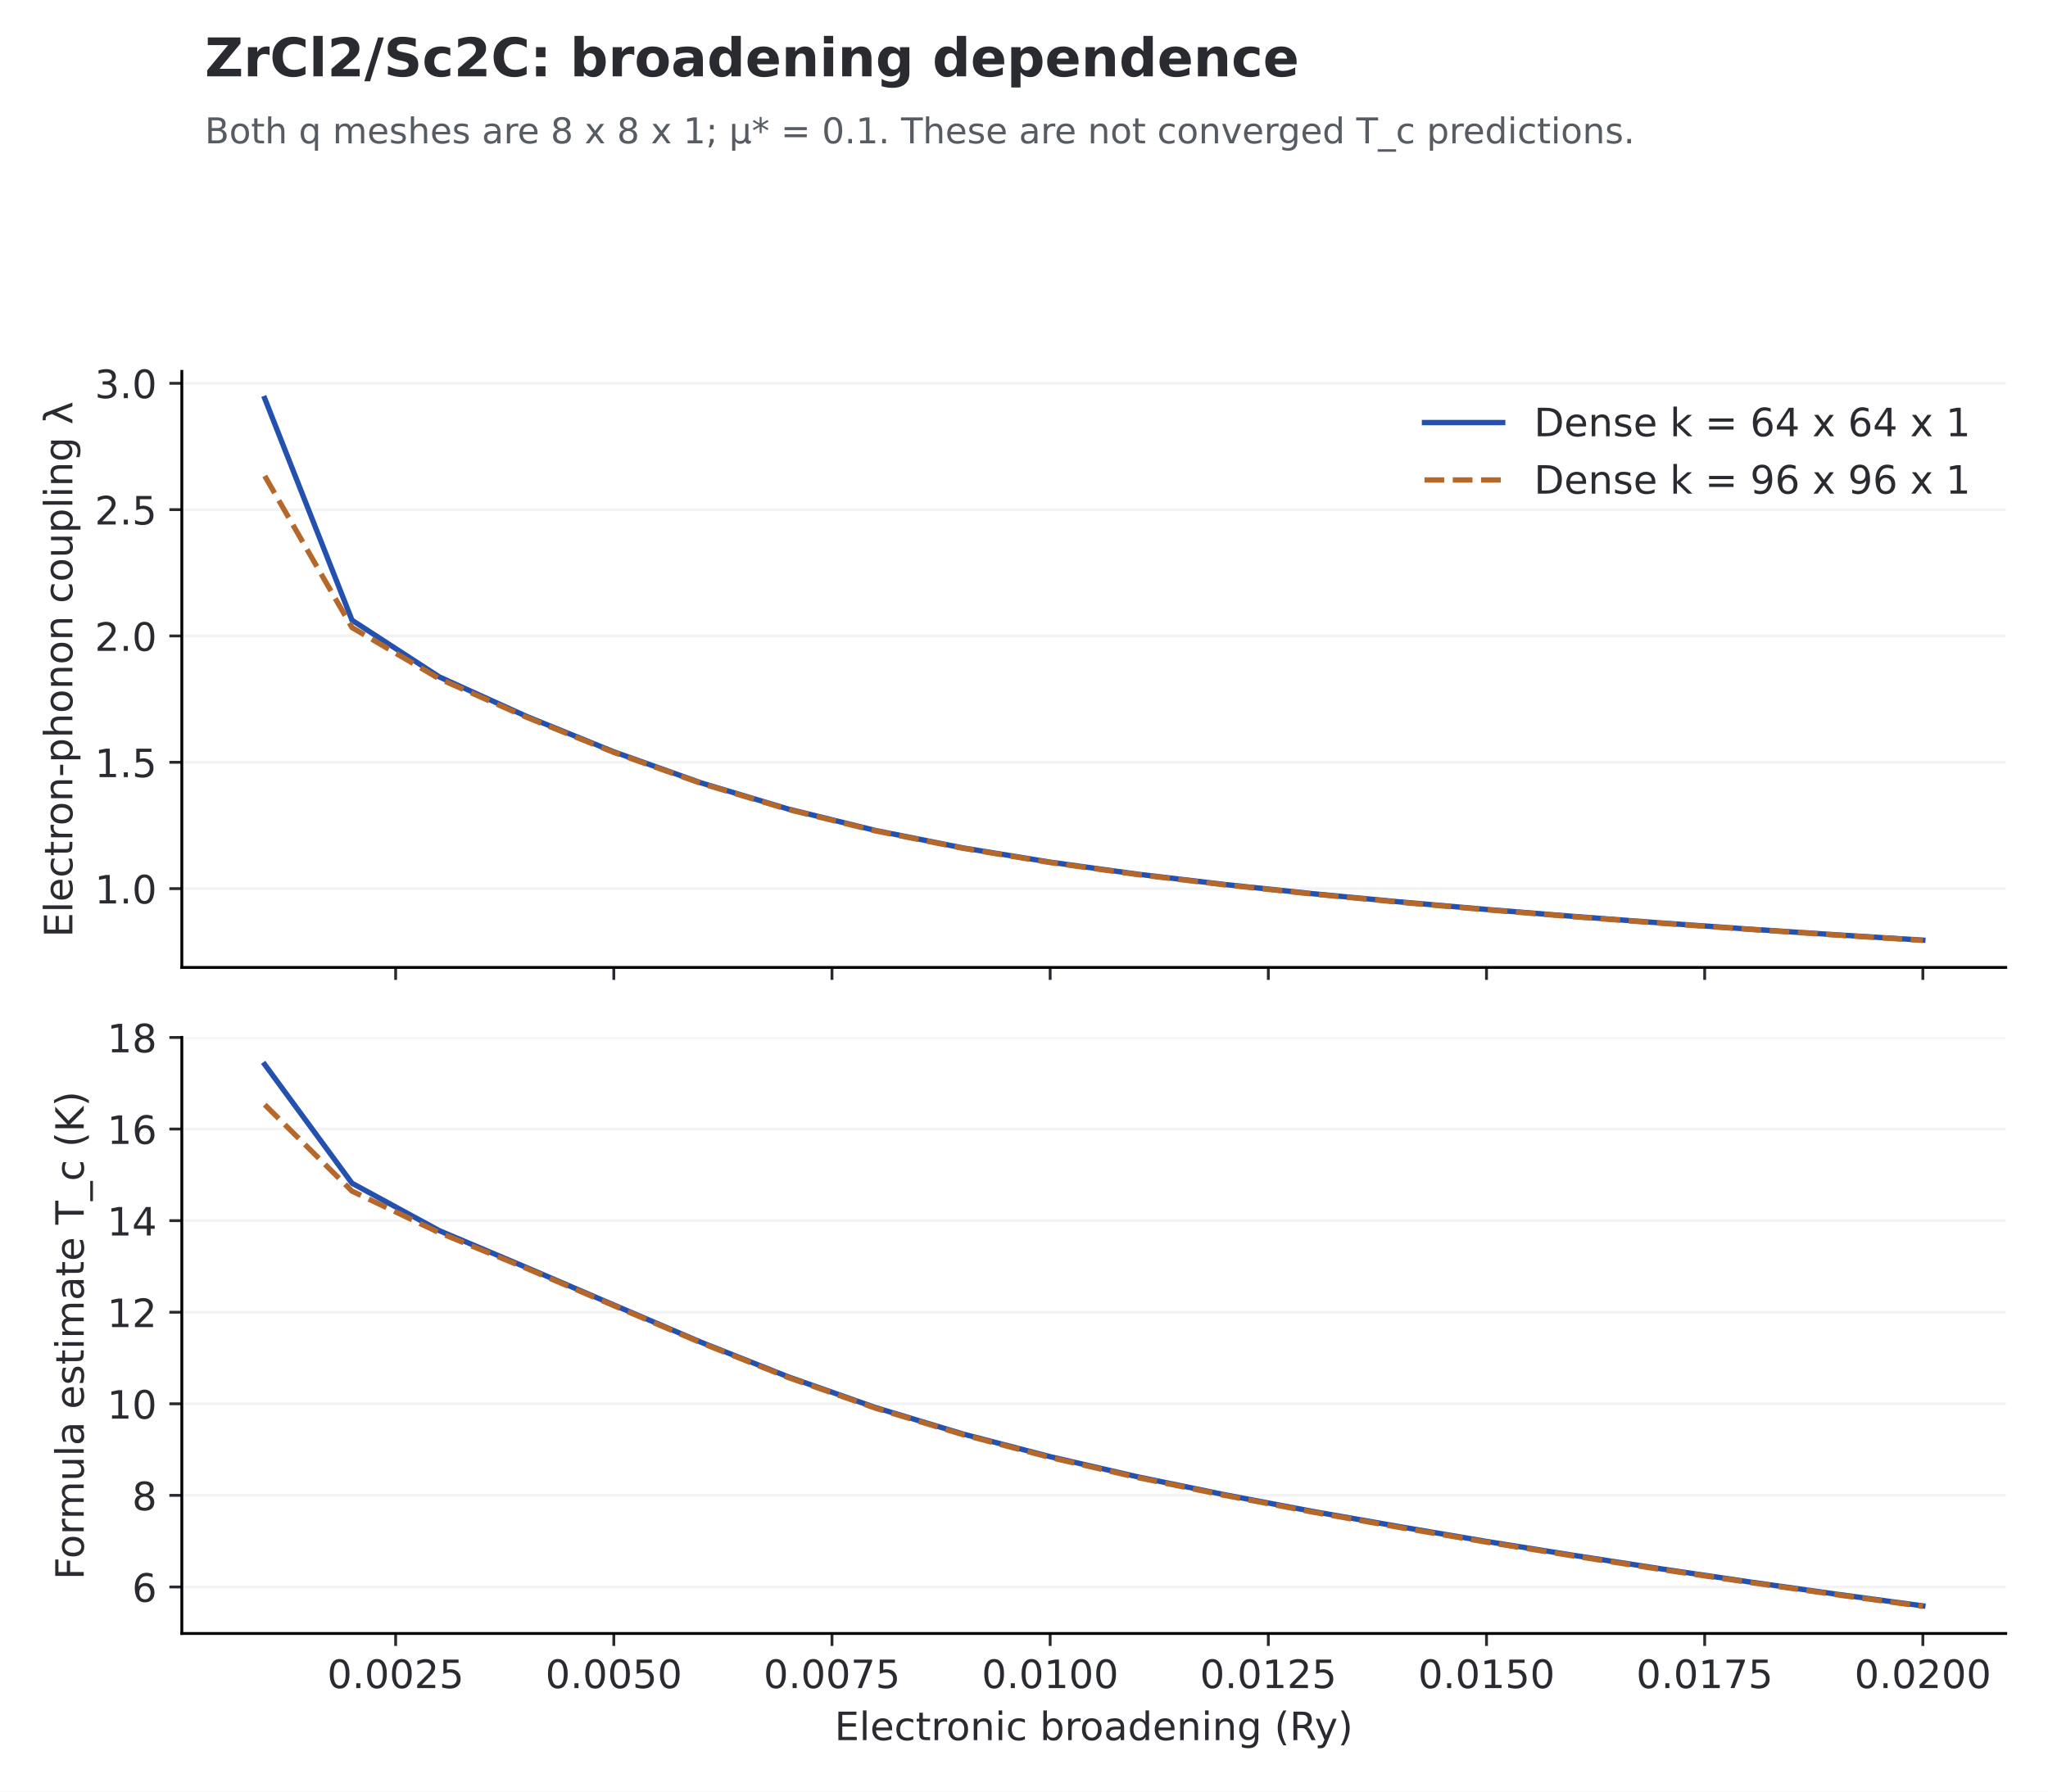
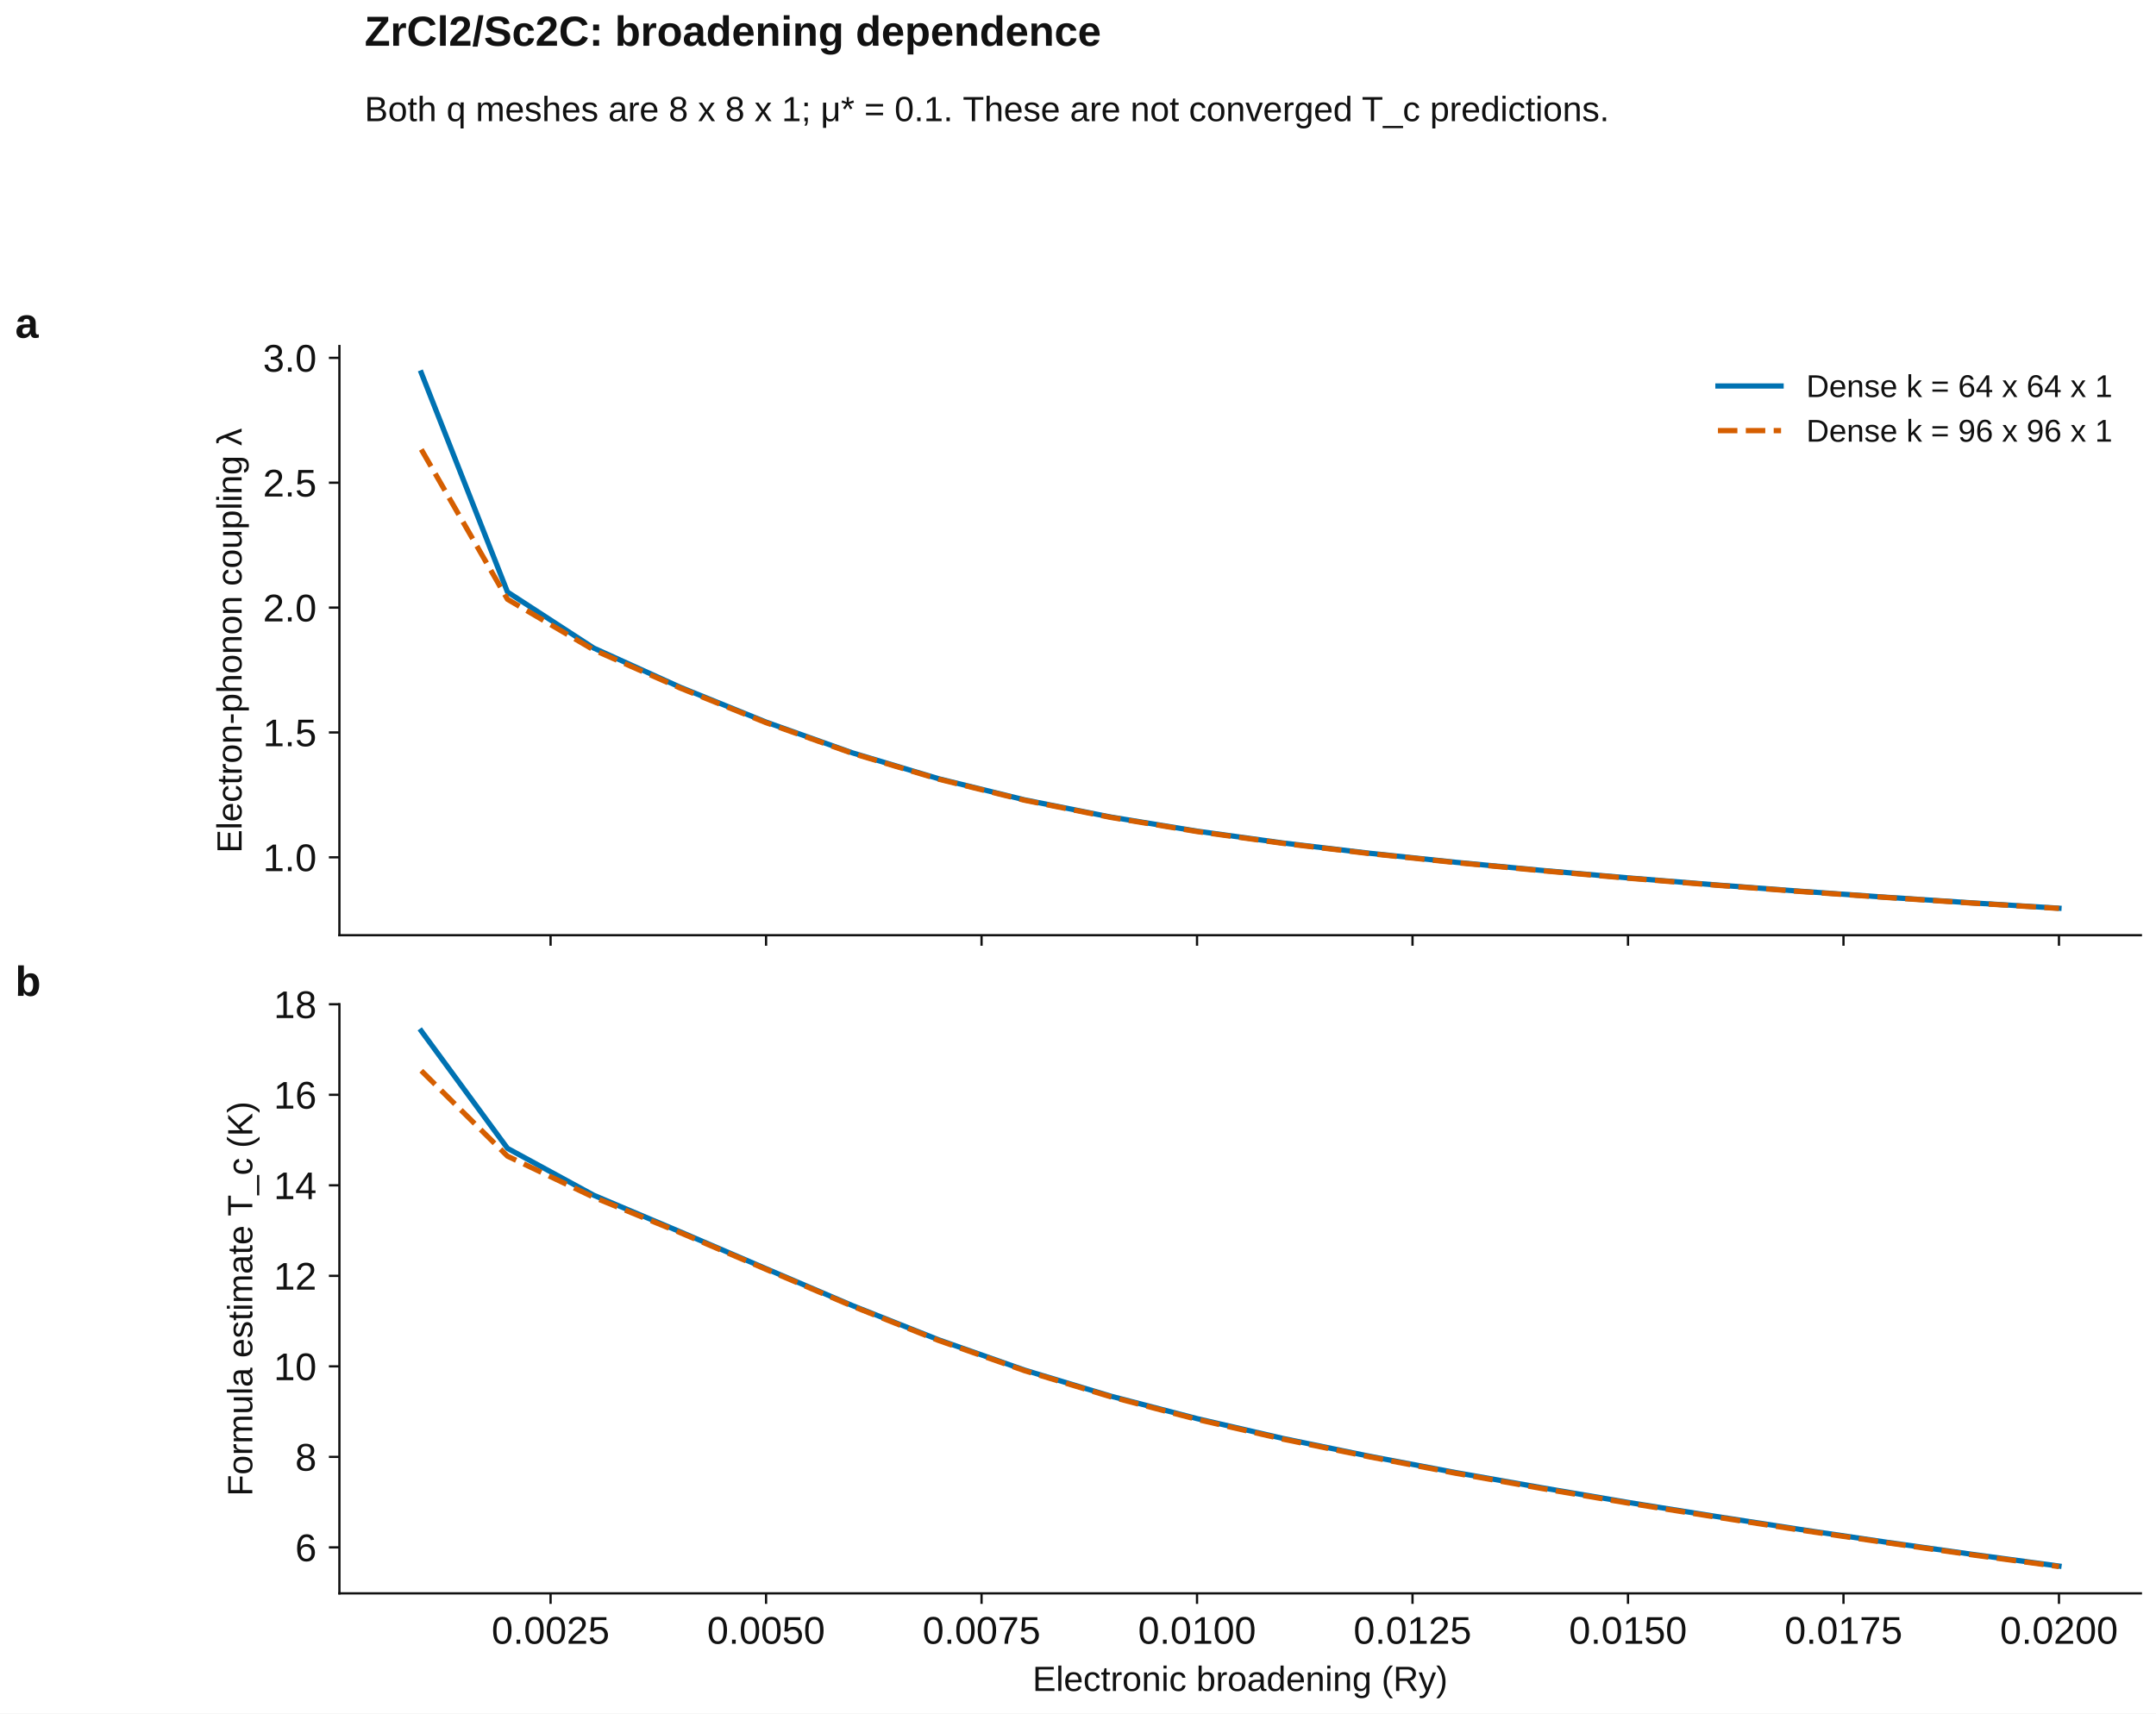
- <svg xmlns="http://www.w3.org/2000/svg" xmlns:xlink="http://www.w3.org/1999/xlink" width="576pt" height="504pt" viewBox="0 0 576 504" version="1.1">
+ <svg xmlns="http://www.w3.org/2000/svg" xmlns:xlink="http://www.w3.org/1999/xlink" width="614.806pt" height="488.744pt" viewBox="0 0 614.806 488.744" version="1.1">
  <defs>
    <style type="text/css">*{stroke-linejoin: round; stroke-linecap: butt}</style>
  </defs>
  <g id="figure_1">
    <g id="patch_1">
-       <path d="M 0 504  L 576 504  L 576 0  L 0 0  z " style="fill: #ffffff" />
+       <path d="M 0 488.744  L 614.806 488.744  L 614.806 0  L 0 0  z " style="fill: #ffffff" />
    </g>
    <g id="axes_1">
      <g id="patch_2">
-         <path d="M 51.14 272.156  L 564.12 272.156  L 564.12 104.468  L 51.14 104.468  z " style="fill: #ffffff" />
+         <path d="M 96.786 266.755  L 610.486 266.755  L 610.486 98.708  L 96.786 98.708  z " style="fill: #ffffff" />
      </g>
      <g id="matplotlib.axis_1">
        <g id="xtick_1">
          <g id="line2d_1">
            <defs>
-               <path id="m6ff7d312c9" d="M 0 0  L 0 3.5  " style="stroke: #292b30; stroke-width: 0.8" />
+               <path id="mc4d2952eec" d="M 0 0  L 0 3  " style="stroke: #111111; stroke-width: 0.65" />
            </defs>
            <g>
-               <use xlink:href="#m6ff7d312c9" x="111.274" y="272.156" style="fill: #292b30; stroke: #292b30; stroke-width: 0.8" />
+               <use xlink:href="#mc4d2952eec" x="157.004" y="266.755" style="fill: #111111; stroke: #111111; stroke-width: 0.65" />
            </g>
          </g>
        </g>
        <g id="xtick_2">
          <g id="line2d_2">
            <g>
-               <use xlink:href="#m6ff7d312c9" x="172.635" y="272.156" style="fill: #292b30; stroke: #292b30; stroke-width: 0.8" />
+               <use xlink:href="#mc4d2952eec" x="218.452" y="266.755" style="fill: #111111; stroke: #111111; stroke-width: 0.65" />
            </g>
          </g>
        </g>
        <g id="xtick_3">
          <g id="line2d_3">
            <g>
-               <use xlink:href="#m6ff7d312c9" x="233.997" y="272.156" style="fill: #292b30; stroke: #292b30; stroke-width: 0.8" />
+               <use xlink:href="#mc4d2952eec" x="279.899" y="266.755" style="fill: #111111; stroke: #111111; stroke-width: 0.65" />
            </g>
          </g>
        </g>
        <g id="xtick_4">
          <g id="line2d_4">
            <g>
-               <use xlink:href="#m6ff7d312c9" x="295.358" y="272.156" style="fill: #292b30; stroke: #292b30; stroke-width: 0.8" />
+               <use xlink:href="#mc4d2952eec" x="341.347" y="266.755" style="fill: #111111; stroke: #111111; stroke-width: 0.65" />
            </g>
          </g>
        </g>
        <g id="xtick_5">
          <g id="line2d_5">
            <g>
-               <use xlink:href="#m6ff7d312c9" x="356.719" y="272.156" style="fill: #292b30; stroke: #292b30; stroke-width: 0.8" />
+               <use xlink:href="#mc4d2952eec" x="402.794" y="266.755" style="fill: #111111; stroke: #111111; stroke-width: 0.65" />
            </g>
          </g>
        </g>
        <g id="xtick_6">
          <g id="line2d_6">
            <g>
-               <use xlink:href="#m6ff7d312c9" x="418.08" y="272.156" style="fill: #292b30; stroke: #292b30; stroke-width: 0.8" />
+               <use xlink:href="#mc4d2952eec" x="464.241" y="266.755" style="fill: #111111; stroke: #111111; stroke-width: 0.65" />
            </g>
          </g>
        </g>
        <g id="xtick_7">
          <g id="line2d_7">
            <g>
-               <use xlink:href="#m6ff7d312c9" x="479.441" y="272.156" style="fill: #292b30; stroke: #292b30; stroke-width: 0.8" />
+               <use xlink:href="#mc4d2952eec" x="525.689" y="266.755" style="fill: #111111; stroke: #111111; stroke-width: 0.65" />
            </g>
          </g>
        </g>
        <g id="xtick_8">
          <g id="line2d_8">
            <g>
-               <use xlink:href="#m6ff7d312c9" x="540.803" y="272.156" style="fill: #292b30; stroke: #292b30; stroke-width: 0.8" />
+               <use xlink:href="#mc4d2952eec" x="587.136" y="266.755" style="fill: #111111; stroke: #111111; stroke-width: 0.65" />
            </g>
          </g>
        </g>
      </g>
      <g id="matplotlib.axis_2">
        <g id="ytick_1">
          <g id="line2d_9">
-             <path d="M 51.14 249.985  L 564.12 249.985  " clip-path="url(#p58e2e275a6)" style="fill: none; stroke: #b0b0b0; stroke-opacity: 0.16; stroke-width: 0.8; stroke-linecap: square" />
-           </g>
+             <defs>
+               <path id="mfc6f6d7511" d="M 0 0  L -3 0  " style="stroke: #111111; stroke-width: 0.65" />
+             </defs>
+             <g>
+               <use xlink:href="#mfc6f6d7511" x="96.786" y="244.537" style="fill: #111111; stroke: #111111; stroke-width: 0.65" />
+             </g>
+           </g>
+           <g id="text_1">
+             <text style="font-size: 11px; font-family: 'Arial', 'DejaVu Sans'; text-anchor: end; fill: #111111" x="90.286" y="248.474" transform="rotate(-0 90.286 248.4743)">1.0</text>
+           </g>
+         </g>
+         <g id="ytick_2">
          <g id="line2d_10">
-             <defs>
-               <path id="m3fbf83dde0" d="M 0 0  L -3.5 0  " style="stroke: #292b30; stroke-width: 0.8" />
-             </defs>
-             <g>
-               <use xlink:href="#m3fbf83dde0" x="51.14" y="249.985" style="fill: #292b30; stroke: #292b30; stroke-width: 0.8" />
-             </g>
-           </g>
-           <g id="text_1">
-             <text style="font-size: 11px; font-family: 'DejaVu Sans'; text-anchor: end; fill: #292b30" x="44.14" y="254.164" transform="rotate(-0 44.14 254.1642)">1.0</text>
-           </g>
-         </g>
-         <g id="ytick_2">
+             <g>
+               <use xlink:href="#mfc6f6d7511" x="96.786" y="208.921" style="fill: #111111; stroke: #111111; stroke-width: 0.65" />
+             </g>
+           </g>
+           <g id="text_2">
+             <text style="font-size: 11px; font-family: 'Arial', 'DejaVu Sans'; text-anchor: end; fill: #111111" x="90.286" y="212.858" transform="rotate(-0 90.286 212.8581)">1.5</text>
+           </g>
+         </g>
+         <g id="ytick_3">
          <g id="line2d_11">
-             <path d="M 51.14 214.445  L 564.12 214.445  " clip-path="url(#p58e2e275a6)" style="fill: none; stroke: #b0b0b0; stroke-opacity: 0.16; stroke-width: 0.8; stroke-linecap: square" />
-           </g>
+             <g>
+               <use xlink:href="#mfc6f6d7511" x="96.786" y="173.305" style="fill: #111111; stroke: #111111; stroke-width: 0.65" />
+             </g>
+           </g>
+           <g id="text_3">
+             <text style="font-size: 11px; font-family: 'Arial', 'DejaVu Sans'; text-anchor: end; fill: #111111" x="90.286" y="177.242" transform="rotate(-0 90.286 177.2419)">2.0</text>
+           </g>
+         </g>
+         <g id="ytick_4">
          <g id="line2d_12">
            <g>
-               <use xlink:href="#m3fbf83dde0" x="51.14" y="214.445" style="fill: #292b30; stroke: #292b30; stroke-width: 0.8" />
-             </g>
-           </g>
-           <g id="text_2">
-             <text style="font-size: 11px; font-family: 'DejaVu Sans'; text-anchor: end; fill: #292b30" x="44.14" y="218.624" transform="rotate(-0 44.14 218.6243)">1.5</text>
-           </g>
-         </g>
-         <g id="ytick_3">
+               <use xlink:href="#mfc6f6d7511" x="96.786" y="137.689" style="fill: #111111; stroke: #111111; stroke-width: 0.65" />
+             </g>
+           </g>
+           <g id="text_4">
+             <text style="font-size: 11px; font-family: 'Arial', 'DejaVu Sans'; text-anchor: end; fill: #111111" x="90.286" y="141.626" transform="rotate(-0 90.286 141.6257)">2.5</text>
+           </g>
+         </g>
+         <g id="ytick_5">
          <g id="line2d_13">
-             <path d="M 51.14 178.905  L 564.12 178.905  " clip-path="url(#p58e2e275a6)" style="fill: none; stroke: #b0b0b0; stroke-opacity: 0.16; stroke-width: 0.8; stroke-linecap: square" />
-           </g>
-           <g id="line2d_14">
-             <g>
-               <use xlink:href="#m3fbf83dde0" x="51.14" y="178.905" style="fill: #292b30; stroke: #292b30; stroke-width: 0.8" />
-             </g>
-           </g>
-           <g id="text_3">
-             <text style="font-size: 11px; font-family: 'DejaVu Sans'; text-anchor: end; fill: #292b30" x="44.14" y="183.084" transform="rotate(-0 44.14 183.0845)">2.0</text>
-           </g>
-         </g>
-         <g id="ytick_4">
-           <g id="line2d_15">
-             <path d="M 51.14 143.365  L 564.12 143.365  " clip-path="url(#p58e2e275a6)" style="fill: none; stroke: #b0b0b0; stroke-opacity: 0.16; stroke-width: 0.8; stroke-linecap: square" />
-           </g>
-           <g id="line2d_16">
-             <g>
-               <use xlink:href="#m3fbf83dde0" x="51.14" y="143.365" style="fill: #292b30; stroke: #292b30; stroke-width: 0.8" />
-             </g>
-           </g>
-           <g id="text_4">
-             <text style="font-size: 11px; font-family: 'DejaVu Sans'; text-anchor: end; fill: #292b30" x="44.14" y="147.545" transform="rotate(-0 44.14 147.5446)">2.5</text>
-           </g>
-         </g>
-         <g id="ytick_5">
-           <g id="line2d_17">
-             <path d="M 51.14 107.826  L 564.12 107.826  " clip-path="url(#p58e2e275a6)" style="fill: none; stroke: #b0b0b0; stroke-opacity: 0.16; stroke-width: 0.8; stroke-linecap: square" />
-           </g>
-           <g id="line2d_18">
-             <g>
-               <use xlink:href="#m3fbf83dde0" x="51.14" y="107.826" style="fill: #292b30; stroke: #292b30; stroke-width: 0.8" />
+             <g>
+               <use xlink:href="#mfc6f6d7511" x="96.786" y="102.073" style="fill: #111111; stroke: #111111; stroke-width: 0.65" />
            </g>
          </g>
          <g id="text_5">
-             <text style="font-size: 11px; font-family: 'DejaVu Sans'; text-anchor: end; fill: #292b30" x="44.14" y="112.005" transform="rotate(-0 44.14 112.0047)">3.0</text>
+             <text style="font-size: 11px; font-family: 'Arial', 'DejaVu Sans'; text-anchor: end; fill: #111111" x="90.286" y="106.01" transform="rotate(-0 90.286 106.0096)">3.0</text>
          </g>
        </g>
        <g id="text_6">
-           <text style="font-size: 11px; font-family: 'DejaVu Sans'; text-anchor: middle; fill: #292b30" x="20.359" y="188.312" transform="rotate(-90 20.35891 188.3117)">Electron-phonon coupling λ</text>
-         </g>
-       </g>
-       <g id="line2d_19">
-         <path d="M 74.457 112.09  L 99.002 174.474  L 123.546 190.421  L 148.091 201.531  L 172.635 211.49  L 197.18 220.237  L 221.724 227.601  L 246.269 233.636  L 270.813 238.523  L 295.358 242.536  L 319.902 245.915  L 344.447 248.821  L 368.991 251.391  L 393.536 253.703  L 418.08 255.839  L 442.625 257.801  L 467.169 259.637  L 491.714 261.357  L 516.258 262.962  L 540.803 264.475  " clip-path="url(#p58e2e275a6)" style="fill: none; stroke: #2450ae; stroke-width: 1.5; stroke-linecap: square" />
-       </g>
-       <g id="line2d_20">
-         <path d="M 74.457 133.894  L 99.002 176.545  L 123.546 190.945  L 148.091 201.773  L 172.635 211.664  L 197.18 220.38  L 221.724 227.732  L 246.269 233.753  L 270.813 238.635  L 295.358 242.651  L 319.902 246.021  L 344.447 248.915  L 368.991 251.486  L 393.536 253.799  L 418.08 255.924  L 442.625 257.882  L 467.169 259.714  L 491.714 261.419  L 516.258 263.026  L 540.803 264.533  " clip-path="url(#p58e2e275a6)" style="fill: none; stroke-dasharray: 5.55,2.4; stroke-dashoffset: 0; stroke: #b6682b; stroke-width: 1.5" />
+           <text style="font-size: 10px; font-family: 'Arial', 'DejaVu Sans'; text-anchor: middle; fill: #111111" x="68.891" y="182.732" transform="rotate(-90 68.89131 182.7317)">Electron-phonon coupling λ</text>
+         </g>
+       </g>
+       <g id="line2d_14">
+         <path d="M 120.136 106.346  L 144.715 168.865  L 169.294 184.846  L 193.873 195.979  L 218.452 205.96  L 243.031 214.725  L 267.61 222.106  L 292.189 228.153  L 316.768 233.051  L 341.347 237.072  L 365.925 240.459  L 390.504 243.371  L 415.083 245.947  L 439.662 248.264  L 464.241 250.404  L 488.82 252.37  L 513.399 254.21  L 537.978 255.934  L 562.557 257.542  L 587.136 259.059  " clip-path="url(#p563376a4e7)" style="fill: none; stroke: #0072b2; stroke-width: 1.5; stroke-linecap: square" />
+       </g>
+       <g id="line2d_15">
+         <path d="M 120.136 128.197  L 144.715 170.94  L 169.294 185.37  L 193.873 196.222  L 218.452 206.135  L 243.031 214.869  L 267.61 222.237  L 292.189 228.271  L 316.768 233.163  L 341.347 237.188  L 365.925 240.565  L 390.504 243.466  L 415.083 246.042  L 439.662 248.359  L 464.241 250.49  L 488.82 252.452  L 513.399 254.287  L 537.978 255.996  L 562.557 257.606  L 587.136 259.117  " clip-path="url(#p563376a4e7)" style="fill: none; stroke-dasharray: 5.55,2.4; stroke-dashoffset: 0; stroke: #d55e00; stroke-width: 1.5" />
      </g>
      <g id="patch_3">
-         <path d="M 51.14 272.156  L 51.14 104.468  " style="fill: none; stroke: #000000; stroke-width: 0.8; stroke-linejoin: miter; stroke-linecap: square" />
+         <path d="M 96.786 266.755  L 96.786 98.708  " style="fill: none; stroke: #111111; stroke-width: 0.65; stroke-linejoin: miter; stroke-linecap: square" />
      </g>
      <g id="patch_4">
-         <path d="M 51.14 272.156  L 564.12 272.156  " style="fill: none; stroke: #000000; stroke-width: 0.8; stroke-linejoin: miter; stroke-linecap: square" />
+         <path d="M 96.786 266.755  L 610.486 266.755  " style="fill: none; stroke: #111111; stroke-width: 0.65; stroke-linejoin: miter; stroke-linecap: square" />
+       </g>
+       <g id="text_7">
+         <text style="font-weight: 700; font-size: 12px; font-family: 'Arial', 'DejaVu Sans'; text-anchor: start; fill: #111111" x="4.32" y="96.34" transform="rotate(-0 4.32 96.33984)">a</text>
      </g>
      <g id="legend_1">
-         <g id="line2d_21">
-           <path d="M 400.638 118.876  L 411.638 118.876  L 422.638 118.876  " style="fill: none; stroke: #2450ae; stroke-width: 1.5; stroke-linecap: square" />
-         </g>
-         <g id="text_7">
-           <text style="font-size: 11px; font-family: 'DejaVu Sans'; text-anchor: start; fill: #292b30" x="431.438" y="122.726" transform="rotate(-0 431.4377 122.7262)">Dense k = 64 x 64 x 1</text>
-         </g>
-         <g id="line2d_22">
-           <path d="M 400.638 135.022  L 411.638 135.022  L 422.638 135.022  " style="fill: none; stroke-dasharray: 5.55,2.4; stroke-dashoffset: 0; stroke: #b6682b; stroke-width: 1.5" />
+         <g id="line2d_16">
+           <path d="M 489.889 110.1  L 498.889 110.1  L 507.889 110.1  " style="fill: none; stroke: #0072b2; stroke-width: 1.5; stroke-linecap: square" />
        </g>
        <g id="text_8">
-           <text style="font-size: 11px; font-family: 'DejaVu Sans'; text-anchor: start; fill: #292b30" x="431.438" y="138.872" transform="rotate(-0 431.4377 138.8722)">Dense k = 96 x 96 x 1</text>
+           <text style="font-size: 9px; font-family: 'Arial', 'DejaVu Sans'; text-anchor: start; fill: #111111" x="515.089" y="113.25" transform="rotate(-0 515.0888 113.25)">Dense k = 64 x 64 x 1</text>
+         </g>
+         <g id="line2d_17">
+           <path d="M 489.889 122.831  L 498.889 122.831  L 507.889 122.831  " style="fill: none; stroke-dasharray: 5.55,2.4; stroke-dashoffset: 0; stroke: #d55e00; stroke-width: 1.5" />
+         </g>
+         <g id="text_9">
+           <text style="font-size: 9px; font-family: 'Arial', 'DejaVu Sans'; text-anchor: start; fill: #111111" x="515.089" y="125.981" transform="rotate(-0 515.0888 125.9808)">Dense k = 96 x 96 x 1</text>
        </g>
      </g>
    </g>
    <g id="axes_2">
      <g id="patch_5">
-         <path d="M 51.14 459.52  L 564.12 459.52  L 564.12 291.832  L 51.14 291.832  z " style="fill: #ffffff" />
+         <path d="M 96.786 454.48  L 610.486 454.48  L 610.486 286.432  L 96.786 286.432  z " style="fill: #ffffff" />
      </g>
      <g id="matplotlib.axis_3">
        <g id="xtick_9">
+           <g id="line2d_18">
+             <g>
+               <use xlink:href="#mc4d2952eec" x="157.004" y="454.48" style="fill: #111111; stroke: #111111; stroke-width: 0.65" />
+             </g>
+           </g>
+           <g id="text_10">
+             <text style="font-size: 11px; font-family: 'Arial', 'DejaVu Sans'; text-anchor: middle; fill: #111111" x="157.004" y="468.854" transform="rotate(-0 157.0044 468.8536)">0.0025</text>
+           </g>
+         </g>
+         <g id="xtick_10">
+           <g id="line2d_19">
+             <g>
+               <use xlink:href="#mc4d2952eec" x="218.452" y="454.48" style="fill: #111111; stroke: #111111; stroke-width: 0.65" />
+             </g>
+           </g>
+           <g id="text_11">
+             <text style="font-size: 11px; font-family: 'Arial', 'DejaVu Sans'; text-anchor: middle; fill: #111111" x="218.452" y="468.854" transform="rotate(-0 218.4518 468.8536)">0.0050</text>
+           </g>
+         </g>
+         <g id="xtick_11">
+           <g id="line2d_20">
+             <g>
+               <use xlink:href="#mc4d2952eec" x="279.899" y="454.48" style="fill: #111111; stroke: #111111; stroke-width: 0.65" />
+             </g>
+           </g>
+           <g id="text_12">
+             <text style="font-size: 11px; font-family: 'Arial', 'DejaVu Sans'; text-anchor: middle; fill: #111111" x="279.899" y="468.854" transform="rotate(-0 279.8992 468.8536)">0.0075</text>
+           </g>
+         </g>
+         <g id="xtick_12">
+           <g id="line2d_21">
+             <g>
+               <use xlink:href="#mc4d2952eec" x="341.347" y="454.48" style="fill: #111111; stroke: #111111; stroke-width: 0.65" />
+             </g>
+           </g>
+           <g id="text_13">
+             <text style="font-size: 11px; font-family: 'Arial', 'DejaVu Sans'; text-anchor: middle; fill: #111111" x="341.347" y="468.854" transform="rotate(-0 341.3465 468.8536)">0.0100</text>
+           </g>
+         </g>
+         <g id="xtick_13">
+           <g id="line2d_22">
+             <g>
+               <use xlink:href="#mc4d2952eec" x="402.794" y="454.48" style="fill: #111111; stroke: #111111; stroke-width: 0.65" />
+             </g>
+           </g>
+           <g id="text_14">
+             <text style="font-size: 11px; font-family: 'Arial', 'DejaVu Sans'; text-anchor: middle; fill: #111111" x="402.794" y="468.854" transform="rotate(-0 402.7939 468.8536)">0.0125</text>
+           </g>
+         </g>
+         <g id="xtick_14">
          <g id="line2d_23">
            <g>
-               <use xlink:href="#m6ff7d312c9" x="111.274" y="459.52" style="fill: #292b30; stroke: #292b30; stroke-width: 0.8" />
-             </g>
-           </g>
-           <g id="text_9">
-             <text style="font-size: 11px; font-family: 'DejaVu Sans'; text-anchor: middle; fill: #292b30" x="111.274" y="474.878" transform="rotate(-0 111.274 474.8783)">0.0025</text>
-           </g>
-         </g>
-         <g id="xtick_10">
+               <use xlink:href="#mc4d2952eec" x="464.241" y="454.48" style="fill: #111111; stroke: #111111; stroke-width: 0.65" />
+             </g>
+           </g>
+           <g id="text_15">
+             <text style="font-size: 11px; font-family: 'Arial', 'DejaVu Sans'; text-anchor: middle; fill: #111111" x="464.241" y="468.854" transform="rotate(-0 464.2413 468.8536)">0.0150</text>
+           </g>
+         </g>
+         <g id="xtick_15">
          <g id="line2d_24">
            <g>
-               <use xlink:href="#m6ff7d312c9" x="172.635" y="459.52" style="fill: #292b30; stroke: #292b30; stroke-width: 0.8" />
-             </g>
-           </g>
-           <g id="text_10">
-             <text style="font-size: 11px; font-family: 'DejaVu Sans'; text-anchor: middle; fill: #292b30" x="172.635" y="474.878" transform="rotate(-0 172.6353 474.8783)">0.0050</text>
-           </g>
-         </g>
-         <g id="xtick_11">
+               <use xlink:href="#mc4d2952eec" x="525.689" y="454.48" style="fill: #111111; stroke: #111111; stroke-width: 0.65" />
+             </g>
+           </g>
+           <g id="text_16">
+             <text style="font-size: 11px; font-family: 'Arial', 'DejaVu Sans'; text-anchor: middle; fill: #111111" x="525.689" y="468.854" transform="rotate(-0 525.6886 468.8536)">0.0175</text>
+           </g>
+         </g>
+         <g id="xtick_16">
          <g id="line2d_25">
            <g>
-               <use xlink:href="#m6ff7d312c9" x="233.997" y="459.52" style="fill: #292b30; stroke: #292b30; stroke-width: 0.8" />
-             </g>
-           </g>
-           <g id="text_11">
-             <text style="font-size: 11px; font-family: 'DejaVu Sans'; text-anchor: middle; fill: #292b30" x="233.997" y="474.878" transform="rotate(-0 233.9965 474.8783)">0.0075</text>
-           </g>
-         </g>
-         <g id="xtick_12">
-           <g id="line2d_26">
-             <g>
-               <use xlink:href="#m6ff7d312c9" x="295.358" y="459.52" style="fill: #292b30; stroke: #292b30; stroke-width: 0.8" />
-             </g>
-           </g>
-           <g id="text_12">
-             <text style="font-size: 11px; font-family: 'DejaVu Sans'; text-anchor: middle; fill: #292b30" x="295.358" y="474.878" transform="rotate(-0 295.3578 474.8783)">0.0100</text>
-           </g>
-         </g>
-         <g id="xtick_13">
-           <g id="line2d_27">
-             <g>
-               <use xlink:href="#m6ff7d312c9" x="356.719" y="459.52" style="fill: #292b30; stroke: #292b30; stroke-width: 0.8" />
-             </g>
-           </g>
-           <g id="text_13">
-             <text style="font-size: 11px; font-family: 'DejaVu Sans'; text-anchor: middle; fill: #292b30" x="356.719" y="474.878" transform="rotate(-0 356.719 474.8783)">0.0125</text>
-           </g>
-         </g>
-         <g id="xtick_14">
-           <g id="line2d_28">
-             <g>
-               <use xlink:href="#m6ff7d312c9" x="418.08" y="459.52" style="fill: #292b30; stroke: #292b30; stroke-width: 0.8" />
-             </g>
-           </g>
-           <g id="text_14">
-             <text style="font-size: 11px; font-family: 'DejaVu Sans'; text-anchor: middle; fill: #292b30" x="418.08" y="474.878" transform="rotate(-0 418.0802 474.8783)">0.0150</text>
-           </g>
-         </g>
-         <g id="xtick_15">
-           <g id="line2d_29">
-             <g>
-               <use xlink:href="#m6ff7d312c9" x="479.441" y="459.52" style="fill: #292b30; stroke: #292b30; stroke-width: 0.8" />
-             </g>
-           </g>
-           <g id="text_15">
-             <text style="font-size: 11px; font-family: 'DejaVu Sans'; text-anchor: middle; fill: #292b30" x="479.441" y="474.878" transform="rotate(-0 479.4415 474.8783)">0.0175</text>
-           </g>
-         </g>
-         <g id="xtick_16">
-           <g id="line2d_30">
-             <g>
-               <use xlink:href="#m6ff7d312c9" x="540.803" y="459.52" style="fill: #292b30; stroke: #292b30; stroke-width: 0.8" />
-             </g>
-           </g>
-           <g id="text_16">
-             <text style="font-size: 11px; font-family: 'DejaVu Sans'; text-anchor: middle; fill: #292b30" x="540.803" y="474.878" transform="rotate(-0 540.8027 474.8783)">0.0200</text>
-           </g>
-         </g>
-         <g id="text_17">
-           <text style="font-size: 11px; font-family: 'DejaVu Sans'; text-anchor: middle; fill: #292b30" x="307.63" y="489.524" transform="rotate(-0 307.63 489.5242)">Electronic broadening (Ry)</text>
+               <use xlink:href="#mc4d2952eec" x="587.136" y="454.48" style="fill: #111111; stroke: #111111; stroke-width: 0.65" />
+             </g>
+           </g>
+           <g id="text_17">
+             <text style="font-size: 11px; font-family: 'Arial', 'DejaVu Sans'; text-anchor: middle; fill: #111111" x="587.136" y="468.854" transform="rotate(-0 587.136 468.8536)">0.0200</text>
+           </g>
+         </g>
+         <g id="text_18">
+           <text style="font-size: 10px; font-family: 'Arial', 'DejaVu Sans'; text-anchor: middle; fill: #111111" x="353.636" y="482.32" transform="rotate(-0 353.636 482.3195)">Electronic broadening (Ry)</text>
        </g>
      </g>
      <g id="matplotlib.axis_4">
        <g id="ytick_6">
+           <g id="line2d_26">
+             <g>
+               <use xlink:href="#mfc6f6d7511" x="96.786" y="441.368" style="fill: #111111; stroke: #111111; stroke-width: 0.65" />
+             </g>
+           </g>
+           <g id="text_19">
+             <text style="font-size: 11px; font-family: 'Arial', 'DejaVu Sans'; text-anchor: end; fill: #111111" x="90.286" y="445.305" transform="rotate(-0 90.286 445.3047)">6</text>
+           </g>
+         </g>
+         <g id="ytick_7">
+           <g id="line2d_27">
+             <g>
+               <use xlink:href="#mfc6f6d7511" x="96.786" y="415.549" style="fill: #111111; stroke: #111111; stroke-width: 0.65" />
+             </g>
+           </g>
+           <g id="text_20">
+             <text style="font-size: 11px; font-family: 'Arial', 'DejaVu Sans'; text-anchor: end; fill: #111111" x="90.286" y="419.486" transform="rotate(-0 90.286 419.4858)">8</text>
+           </g>
+         </g>
+         <g id="ytick_8">
+           <g id="line2d_28">
+             <g>
+               <use xlink:href="#mfc6f6d7511" x="96.786" y="389.73" style="fill: #111111; stroke: #111111; stroke-width: 0.65" />
+             </g>
+           </g>
+           <g id="text_21">
+             <text style="font-size: 11px; font-family: 'Arial', 'DejaVu Sans'; text-anchor: end; fill: #111111" x="90.286" y="393.667" transform="rotate(-0 90.286 393.6668)">10</text>
+           </g>
+         </g>
+         <g id="ytick_9">
+           <g id="line2d_29">
+             <g>
+               <use xlink:href="#mfc6f6d7511" x="96.786" y="363.911" style="fill: #111111; stroke: #111111; stroke-width: 0.65" />
+             </g>
+           </g>
+           <g id="text_22">
+             <text style="font-size: 11px; font-family: 'Arial', 'DejaVu Sans'; text-anchor: end; fill: #111111" x="90.286" y="367.848" transform="rotate(-0 90.286 367.8479)">12</text>
+           </g>
+         </g>
+         <g id="ytick_10">
+           <g id="line2d_30">
+             <g>
+               <use xlink:href="#mfc6f6d7511" x="96.786" y="338.092" style="fill: #111111; stroke: #111111; stroke-width: 0.65" />
+             </g>
+           </g>
+           <g id="text_23">
+             <text style="font-size: 11px; font-family: 'Arial', 'DejaVu Sans'; text-anchor: end; fill: #111111" x="90.286" y="342.029" transform="rotate(-0 90.286 342.029)">14</text>
+           </g>
+         </g>
+         <g id="ytick_11">
          <g id="line2d_31">
-             <path d="M 51.14 446.436  L 564.12 446.436  " clip-path="url(#pb2b4e49cd6)" style="fill: none; stroke: #b0b0b0; stroke-opacity: 0.16; stroke-width: 0.8; stroke-linecap: square" />
-           </g>
+             <g>
+               <use xlink:href="#mfc6f6d7511" x="96.786" y="312.273" style="fill: #111111; stroke: #111111; stroke-width: 0.65" />
+             </g>
+           </g>
+           <g id="text_24">
+             <text style="font-size: 11px; font-family: 'Arial', 'DejaVu Sans'; text-anchor: end; fill: #111111" x="90.286" y="316.21" transform="rotate(-0 90.286 316.2101)">16</text>
+           </g>
+         </g>
+         <g id="ytick_12">
          <g id="line2d_32">
            <g>
-               <use xlink:href="#m3fbf83dde0" x="51.14" y="446.436" style="fill: #292b30; stroke: #292b30; stroke-width: 0.8" />
-             </g>
-           </g>
-           <g id="text_18">
-             <text style="font-size: 11px; font-family: 'DejaVu Sans'; text-anchor: end; fill: #292b30" x="44.14" y="450.615" transform="rotate(-0 44.14 450.6151)">6</text>
-           </g>
-         </g>
-         <g id="ytick_7">
-           <g id="line2d_33">
-             <path d="M 51.14 420.672  L 564.12 420.672  " clip-path="url(#pb2b4e49cd6)" style="fill: none; stroke: #b0b0b0; stroke-opacity: 0.16; stroke-width: 0.8; stroke-linecap: square" />
-           </g>
-           <g id="line2d_34">
-             <g>
-               <use xlink:href="#m3fbf83dde0" x="51.14" y="420.672" style="fill: #292b30; stroke: #292b30; stroke-width: 0.8" />
-             </g>
-           </g>
-           <g id="text_19">
-             <text style="font-size: 11px; font-family: 'DejaVu Sans'; text-anchor: end; fill: #292b30" x="44.14" y="424.851" transform="rotate(-0 44.14 424.8515)">8</text>
-           </g>
-         </g>
-         <g id="ytick_8">
-           <g id="line2d_35">
-             <path d="M 51.14 394.909  L 564.12 394.909  " clip-path="url(#pb2b4e49cd6)" style="fill: none; stroke: #b0b0b0; stroke-opacity: 0.16; stroke-width: 0.8; stroke-linecap: square" />
-           </g>
-           <g id="line2d_36">
-             <g>
-               <use xlink:href="#m3fbf83dde0" x="51.14" y="394.909" style="fill: #292b30; stroke: #292b30; stroke-width: 0.8" />
-             </g>
-           </g>
-           <g id="text_20">
-             <text style="font-size: 11px; font-family: 'DejaVu Sans'; text-anchor: end; fill: #292b30" x="44.14" y="399.088" transform="rotate(-0 44.14 399.0879)">10</text>
-           </g>
-         </g>
-         <g id="ytick_9">
-           <g id="line2d_37">
-             <path d="M 51.14 369.145  L 564.12 369.145  " clip-path="url(#pb2b4e49cd6)" style="fill: none; stroke: #b0b0b0; stroke-opacity: 0.16; stroke-width: 0.8; stroke-linecap: square" />
-           </g>
-           <g id="line2d_38">
-             <g>
-               <use xlink:href="#m3fbf83dde0" x="51.14" y="369.145" style="fill: #292b30; stroke: #292b30; stroke-width: 0.8" />
-             </g>
-           </g>
-           <g id="text_21">
-             <text style="font-size: 11px; font-family: 'DejaVu Sans'; text-anchor: end; fill: #292b30" x="44.14" y="373.324" transform="rotate(-0 44.14 373.3243)">12</text>
-           </g>
-         </g>
-         <g id="ytick_10">
-           <g id="line2d_39">
-             <path d="M 51.14 343.382  L 564.12 343.382  " clip-path="url(#pb2b4e49cd6)" style="fill: none; stroke: #b0b0b0; stroke-opacity: 0.16; stroke-width: 0.8; stroke-linecap: square" />
-           </g>
-           <g id="line2d_40">
-             <g>
-               <use xlink:href="#m3fbf83dde0" x="51.14" y="343.382" style="fill: #292b30; stroke: #292b30; stroke-width: 0.8" />
-             </g>
-           </g>
-           <g id="text_22">
-             <text style="font-size: 11px; font-family: 'DejaVu Sans'; text-anchor: end; fill: #292b30" x="44.14" y="347.561" transform="rotate(-0 44.14 347.5607)">14</text>
-           </g>
-         </g>
-         <g id="ytick_11">
-           <g id="line2d_41">
-             <path d="M 51.14 317.618  L 564.12 317.618  " clip-path="url(#pb2b4e49cd6)" style="fill: none; stroke: #b0b0b0; stroke-opacity: 0.16; stroke-width: 0.8; stroke-linecap: square" />
-           </g>
-           <g id="line2d_42">
-             <g>
-               <use xlink:href="#m3fbf83dde0" x="51.14" y="317.618" style="fill: #292b30; stroke: #292b30; stroke-width: 0.8" />
-             </g>
-           </g>
-           <g id="text_23">
-             <text style="font-size: 11px; font-family: 'DejaVu Sans'; text-anchor: end; fill: #292b30" x="44.14" y="321.797" transform="rotate(-0 44.14 321.7971)">16</text>
-           </g>
-         </g>
-         <g id="ytick_12">
-           <g id="line2d_43">
-             <path d="M 51.14 291.854  L 564.12 291.854  " clip-path="url(#pb2b4e49cd6)" style="fill: none; stroke: #b0b0b0; stroke-opacity: 0.16; stroke-width: 0.8; stroke-linecap: square" />
-           </g>
-           <g id="line2d_44">
-             <g>
-               <use xlink:href="#m3fbf83dde0" x="51.14" y="291.854" style="fill: #292b30; stroke: #292b30; stroke-width: 0.8" />
-             </g>
-           </g>
-           <g id="text_24">
-             <text style="font-size: 11px; font-family: 'DejaVu Sans'; text-anchor: end; fill: #292b30" x="44.14" y="296.034" transform="rotate(-0 44.14 296.0335)">18</text>
-           </g>
-         </g>
-         <g id="text_25">
-           <text style="font-size: 11px; font-family: 'DejaVu Sans'; text-anchor: middle; fill: #292b30" x="23.549" y="375.676" transform="rotate(-90 23.54891 375.6762)">Formula estimate T_c (K)</text>
-         </g>
-       </g>
-       <g id="line2d_45">
-         <path d="M 74.457 299.455  L 99.002 332.857  L 123.546 346.203  L 148.091 356.573  L 172.635 367.11  L 197.18 377.596  L 221.724 387.334  L 246.269 395.978  L 270.813 403.398  L 295.358 409.787  L 319.902 415.442  L 344.447 420.492  L 368.991 425.142  L 393.536 429.458  L 418.08 433.631  L 442.625 437.548  L 467.169 441.335  L 491.714 444.967  L 516.258 448.433  L 540.803 451.756  " clip-path="url(#pb2b4e49cd6)" style="fill: none; stroke: #2450ae; stroke-width: 1.5; stroke-linecap: square" />
-       </g>
-       <g id="line2d_46">
-         <path d="M 74.457 310.765  L 99.002 335.086  L 123.546 346.769  L 148.091 356.817  L 172.635 367.303  L 197.18 377.763  L 221.724 387.527  L 246.269 396.158  L 270.813 403.578  L 295.358 410.006  L 319.902 415.648  L 344.447 420.672  L 368.991 425.336  L 393.536 429.677  L 418.08 433.825  L 442.625 437.728  L 467.169 441.515  L 491.714 445.109  L 516.258 448.587  L 540.803 451.898  " clip-path="url(#pb2b4e49cd6)" style="fill: none; stroke-dasharray: 5.55,2.4; stroke-dashoffset: 0; stroke: #b6682b; stroke-width: 1.5" />
+               <use xlink:href="#mfc6f6d7511" x="96.786" y="286.454" style="fill: #111111; stroke: #111111; stroke-width: 0.65" />
+             </g>
+           </g>
+           <g id="text_25">
+             <text style="font-size: 11px; font-family: 'Arial', 'DejaVu Sans'; text-anchor: end; fill: #111111" x="90.286" y="290.391" transform="rotate(-0 90.286 290.3912)">18</text>
+           </g>
+         </g>
+         <g id="text_26">
+           <text style="font-size: 10px; font-family: 'Arial', 'DejaVu Sans'; text-anchor: middle; fill: #111111" x="71.947" y="370.456" transform="rotate(-90 71.94725 370.4562)">Formula estimate T_c (K)</text>
+         </g>
+       </g>
+       <g id="line2d_33">
+         <path d="M 120.136 294.071  L 144.715 327.545  L 169.294 340.919  L 193.873 351.312  L 218.452 361.871  L 243.031 372.38  L 267.61 382.139  L 292.189 390.802  L 316.768 398.237  L 341.347 404.64  L 365.925 410.308  L 390.504 415.368  L 415.083 420.029  L 439.662 424.353  L 464.241 428.536  L 488.82 432.46  L 513.399 436.256  L 537.978 439.896  L 562.557 443.369  L 587.136 446.699  " clip-path="url(#p6ac3417c10)" style="fill: none; stroke: #0072b2; stroke-width: 1.5; stroke-linecap: square" />
+       </g>
+       <g id="line2d_34">
+         <path d="M 120.136 305.405  L 144.715 329.779  L 169.294 341.487  L 193.873 351.557  L 218.452 362.065  L 243.031 372.548  L 267.61 382.333  L 292.189 390.982  L 316.768 398.418  L 341.347 404.86  L 365.925 410.514  L 390.504 415.549  L 415.083 420.222  L 439.662 424.573  L 464.241 428.73  L 488.82 432.641  L 513.399 436.436  L 537.978 440.038  L 562.557 443.524  L 587.136 446.841  " clip-path="url(#p6ac3417c10)" style="fill: none; stroke-dasharray: 5.55,2.4; stroke-dashoffset: 0; stroke: #d55e00; stroke-width: 1.5" />
      </g>
      <g id="patch_6">
-         <path d="M 51.14 459.52  L 51.14 291.832  " style="fill: none; stroke: #000000; stroke-width: 0.8; stroke-linejoin: miter; stroke-linecap: square" />
+         <path d="M 96.786 454.48  L 96.786 286.432  " style="fill: none; stroke: #111111; stroke-width: 0.65; stroke-linejoin: miter; stroke-linecap: square" />
      </g>
      <g id="patch_7">
-         <path d="M 51.14 459.52  L 564.12 459.52  " style="fill: none; stroke: #000000; stroke-width: 0.8; stroke-linejoin: miter; stroke-linecap: square" />
-       </g>
-     </g>
-     <g id="text_26">
-       <text style="font-weight: 700; font-size: 15px; font-family: 'DejaVu Sans'; text-anchor: start; fill: #292b30" x="57.6" y="21.478" transform="rotate(-0 57.6 21.47766)">ZrCl2/Sc2C: broadening dependence</text>
-     </g>
-     <g id="text_27">
-       <text style="font-size: 10px; font-family: 'DejaVu Sans'; text-anchor: start; fill: #575b62" x="57.6" y="40.32" transform="rotate(-0 57.6 40.32)">Both q meshes are 8 x 8 x 1; μ* = 0.1. These are not converged T_c predictions.</text>
+         <path d="M 96.786 454.48  L 610.486 454.48  " style="fill: none; stroke: #111111; stroke-width: 0.65; stroke-linejoin: miter; stroke-linecap: square" />
+       </g>
+       <g id="text_27">
+         <text style="font-weight: 700; font-size: 12px; font-family: 'Arial', 'DejaVu Sans'; text-anchor: start; fill: #111111" x="4.32" y="284.064" transform="rotate(-0 4.32 284.0643)">b</text>
+       </g>
+     </g>
+     <g id="text_28">
+       <text style="font-weight: 700; font-size: 12px; font-family: 'Arial', 'DejaVu Sans'; text-anchor: start; fill: #111111" x="103.966" y="13.056" transform="rotate(-0 103.966 13.05562)">ZrCl2/Sc2C: broadening dependence</text>
+     </g>
+     <g id="text_29">
+       <text style="font-size: 10px; font-family: 'Arial', 'DejaVu Sans'; text-anchor: start; fill: #111111" x="103.966" y="34.56" transform="rotate(-0 103.966 34.56)">Both q meshes are 8 x 8 x 1; μ* = 0.1. These are not converged T_c predictions.</text>
    </g>
  </g>
  <defs>
-     <clipPath id="p58e2e275a6">
-       <rect x="51.14" y="104.468" width="512.98" height="167.688" />
+     <clipPath id="p563376a4e7">
+       <rect x="96.786" y="98.708" width="513.7" height="168.048" />
    </clipPath>
-     <clipPath id="pb2b4e49cd6">
-       <rect x="51.14" y="291.832" width="512.98" height="167.688" />
+     <clipPath id="p6ac3417c10">
+       <rect x="96.786" y="286.432" width="513.7" height="168.048" />
    </clipPath>
  </defs>
</svg>
